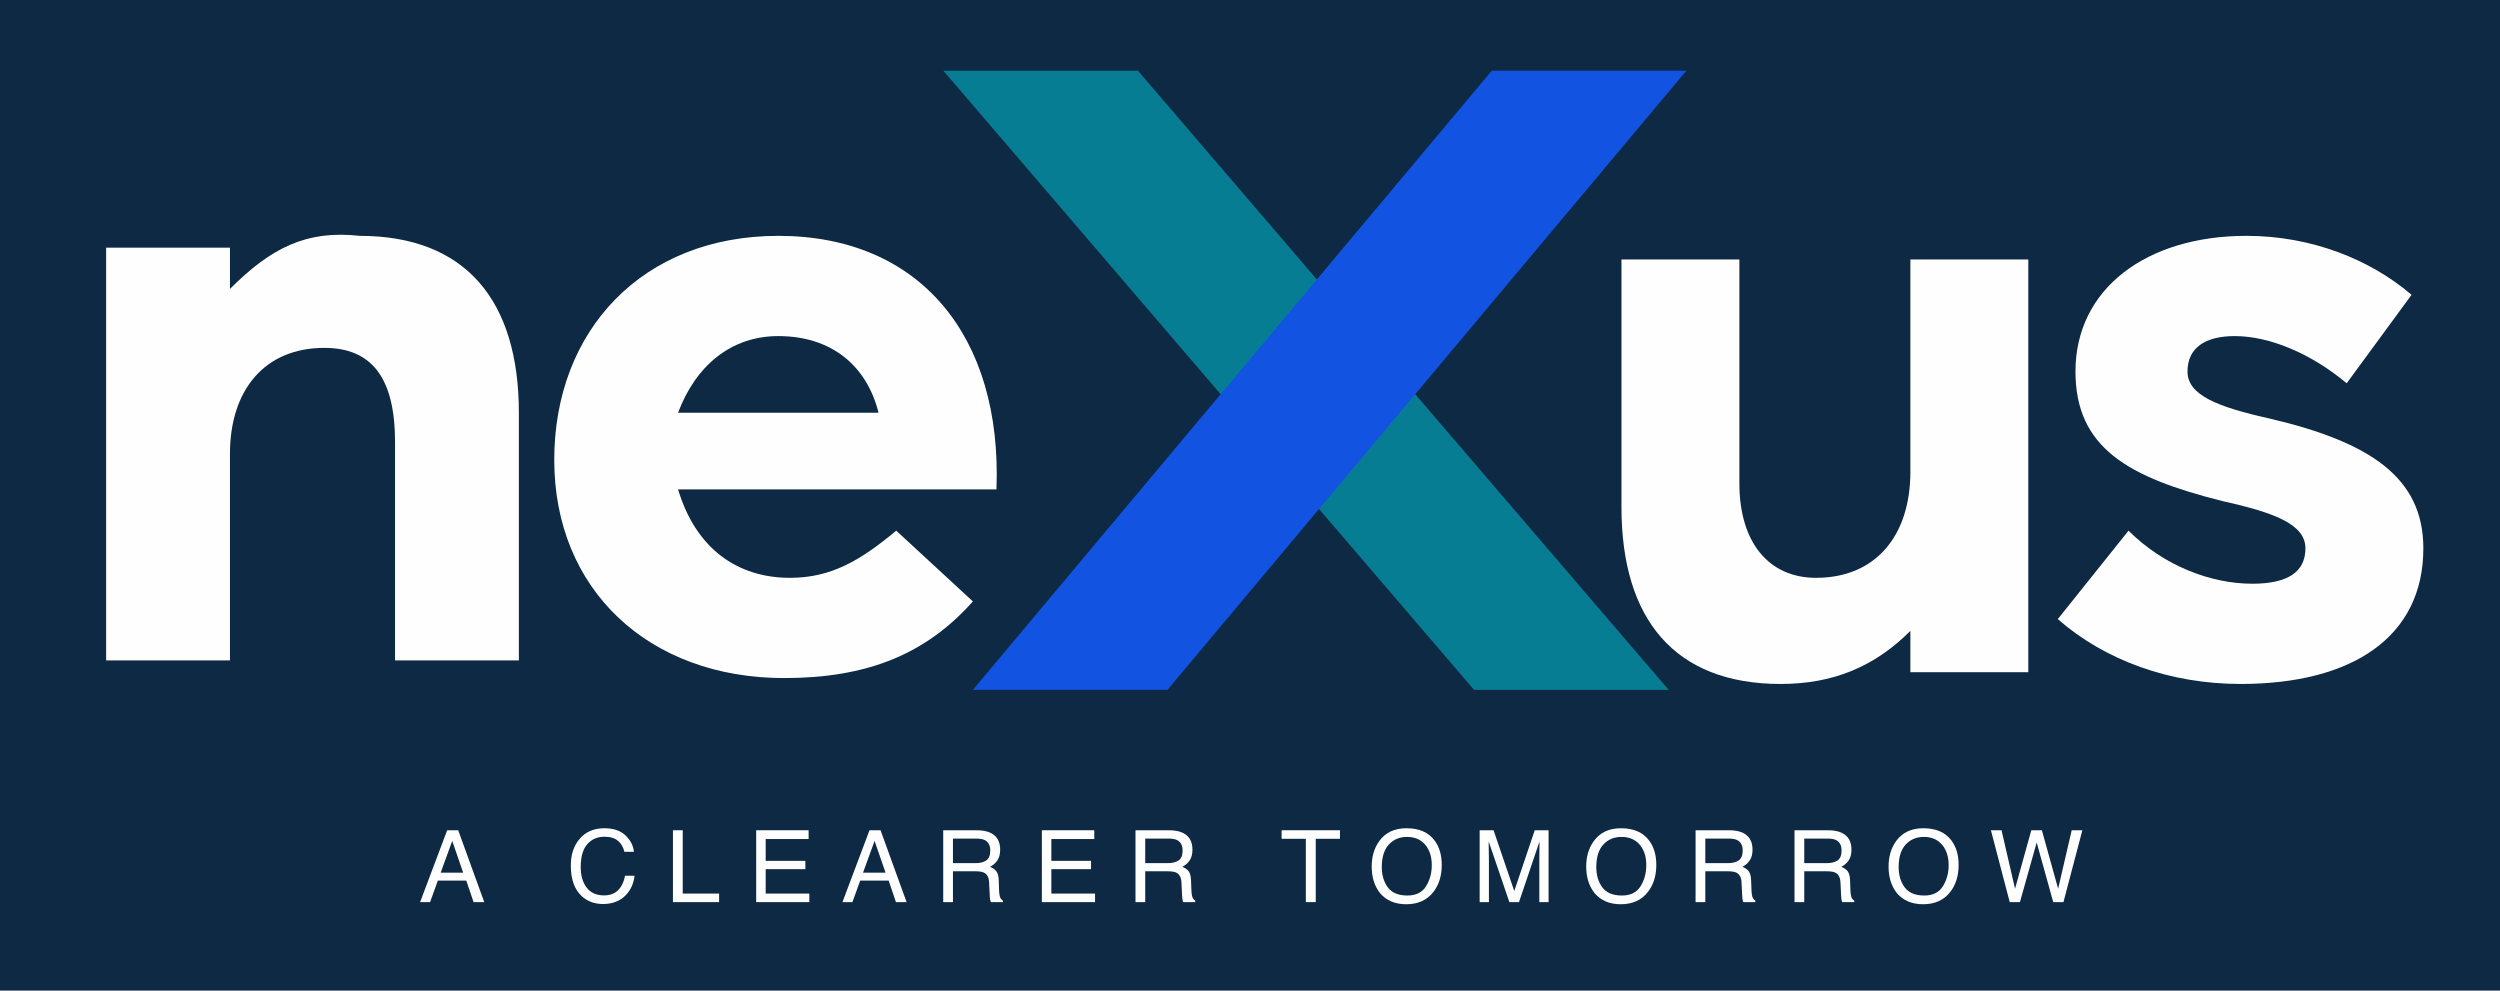
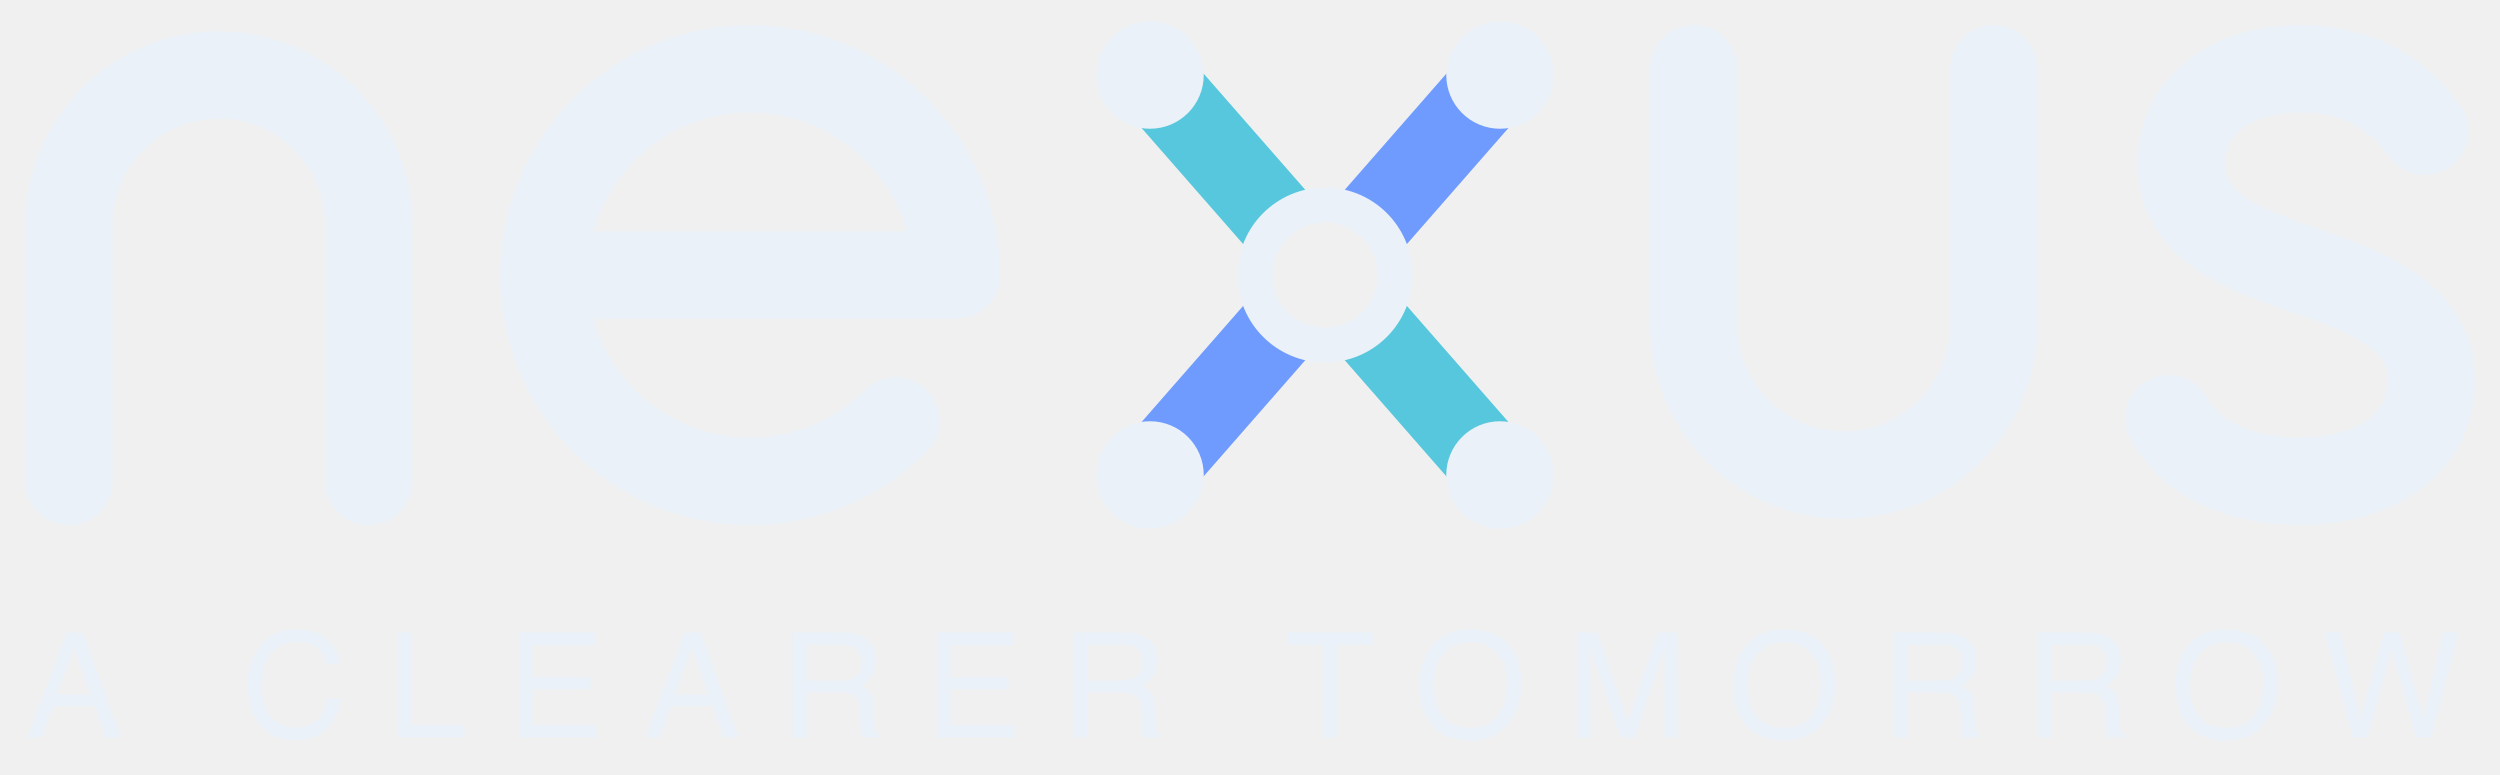
- <svg xmlns="http://www.w3.org/2000/svg" viewBox="0 0 424 168" role="img" aria-label="neXus — A CLEARER TOMORROW">
-   <path fill="#0E2944" d="M0 0H424V168H0Z" />
-   <g transform="translate(-55 -623)" fill="#FEFEFE">
-     <path d="M73 735V665H94V672C101 665 107 662 116 663C134 663 143 674 143 693V735H122V698C122 687 118 682 110 682C100 682 94 689 94 700V735Z" />
-     <path fill-rule="evenodd" d="M224 706H170C173 716 180 721 189 721C196 721 201 718 207 713L220 725C212 734 202 738 188 738C165 738 149 723 149 701C149 679 164 663 187 663C211 663 225 680 224 706ZM170 693H204C202 685 196 680 187 680C179 680 173 685 170 693Z" />
-     <path d="M330 667H350V705C350 715 355 721 363 721C373 721 379 714 379 703V667H399V737H379V730C373 736 366 739 357 739C339 739 330 728 330 709Z" />
-     <path d="M464 673L453 688C447 683 440 680 434 680C429 680 426 682 426 686C426 690 431 692 440 694C457 698 466 704 466 716C466 731 454 739 435 739C423 739 412 735 404 728L416 713C422 719 430 722 437 722C443 722 446 720 446 716C446 712 441 710 432 708C416 704 407 699 407 686C407 672 419 663 436 663C447 663 457 667 464 673Z" />
-     <path fill="#077D93" d="M215 635H248L338 740H305Z" />
-     <path fill="#1353E2" d="M308 635H341L253 740H220Z" />
+ <svg xmlns="http://www.w3.org/2000/svg" viewBox="-2 -2 200 62" role="img" aria-label="neXus — A CLEARER TOMORROW">
+   <defs>
+     <mask id="wt-d" maskUnits="userSpaceOnUse" x="80" y="-2" width="48" height="44">
+       <rect x="80" y="-2" width="48" height="44" fill="#fff" />
+       <circle cx="104" cy="20" r="5.6" fill="#000" />
+     </mask>
+   </defs>
+   <g fill="none" stroke="#eaf1f8" stroke-width="7" stroke-linecap="round" stroke-linejoin="round">
+     <path d="M3.5 36.5V16A12 12 0 0 1 27.5 16V36.5" />
+     <path transform="translate(38 0)" d="M3.5 20H36.5A16.5 16.5 0 1 0 31.67 31.67" />
+     <path transform="translate(130 0)" d="M3.5 3.5V24A12 12 0 0 0 27.5 24V3.5" />
+     <path transform="translate(168 0)" d="M24 8.5C21.5 5 18 3.5 14 3.5C8.5 3.5 4.5 6.5 4.5 11C4.5 15.5 8 17.5 14 19.5C20 21.5 24.5 23.5 24.5 28.5C24.5 33.5 20 36.5 14 36.5C9.5 36.5 5.5 35 3.5 31.5" />
  </g>
-   <g transform="translate(71 153)" fill="#FEFEFE">
+   <g mask="url(#wt-d)" stroke-width="6.6" stroke-linecap="round">
+     <path d="M90 4L118 36" stroke="#56c7dc" />
+     <path d="M118 4L90 36" stroke="#6f9bff" />
+   </g>
+   <g fill="#eaf1f8">
+     <circle cx="90" cy="4" r="4.3" />
+     <circle cx="118" cy="4" r="4.3" />
+     <circle cx="90" cy="36" r="4.3" />
+     <circle cx="118" cy="36" r="4.3" />
+   </g>
+   <circle cx="104" cy="20" r="5.6" fill="none" stroke="#eaf1f8" stroke-width="2.8" />
+   <g transform="translate(0 57) scale(.69)" fill="#eaf1f8">
    <path d="M7.55 -5.00L5.70 -10.38L3.74 -5.00ZM4.84 -12.19L6.71 -12.19L11.13 -0.00L9.32 -0.00L8.08 -3.65L3.26 -3.65L1.94 -0.00L0.25 -0.00Z" />
    <path d="M31.50 -12.53Q33.81 -12.53 35.09 -11.31Q36.37 -10.09 36.51 -8.53L34.90 -8.53Q34.62 -9.71 33.81 -10.40Q32.99 -11.09 31.51 -11.09Q29.71 -11.09 28.60 -9.82Q27.49 -8.56 27.49 -5.94Q27.49 -3.80 28.49 -2.47Q29.49 -1.14 31.48 -1.14Q33.30 -1.14 34.26 -2.54Q34.77 -3.28 35.01 -4.48L36.62 -4.48Q36.41 -2.56 35.20 -1.25Q33.74 0.32 31.28 0.32Q29.15 0.32 27.71 -0.97Q25.81 -2.67 25.81 -6.23Q25.81 -8.92 27.24 -10.65Q28.78 -12.53 31.50 -12.53Z" />
    <path d="M43.13 -12.19L44.79 -12.19L44.79 -1.45L50.96 -1.45L50.96 -0.00L43.13 -0.00Z" />
    <path d="M57.25 -12.19L66.14 -12.19L66.14 -10.70L58.86 -10.70L58.86 -7.00L65.59 -7.00L65.59 -5.59L58.86 -5.59L58.86 -1.45L66.26 -1.45L66.26 -0.00L57.25 -0.00Z" />
    <path d="M79.19 -5.00L77.33 -10.38L75.37 -5.00ZM76.47 -12.19L78.34 -12.19L82.76 -0.00L80.95 -0.00L79.72 -3.65L74.89 -3.65L73.57 -0.00L71.88 -0.00Z" />
    <path d="M94.44 -6.61Q95.60 -6.61 96.27 -7.07Q96.95 -7.54 96.95 -8.75Q96.95 -10.05 96.00 -10.53Q95.50 -10.77 94.65 -10.77L90.62 -10.77L90.62 -6.61ZM88.97 -12.19L94.61 -12.19Q96.00 -12.19 96.91 -11.79Q98.63 -11.01 98.63 -8.91Q98.63 -7.81 98.18 -7.11Q97.72 -6.42 96.91 -5.99Q97.62 -5.70 97.98 -5.23Q98.35 -4.76 98.39 -3.69L98.44 -2.06Q98.47 -1.36 98.56 -1.02Q98.71 -0.44 99.09 -0.27L99.09 -0.00L97.07 -0.00Q96.98 -0.16 96.93 -0.41Q96.88 -0.66 96.85 -1.37L96.75 -3.40Q96.69 -4.60 95.86 -5.01Q95.39 -5.23 94.38 -5.23L90.62 -5.23L90.62 -0.00L88.97 -0.00Z" />
    <path d="M105.70 -12.19L114.59 -12.19L114.59 -10.70L107.31 -10.70L107.31 -7.00L114.04 -7.00L114.04 -5.59L107.31 -5.59L107.31 -1.45L114.72 -1.45L114.72 -0.00L105.70 -0.00Z" />
    <path d="M127.05 -6.61Q128.21 -6.61 128.89 -7.07Q129.57 -7.54 129.57 -8.75Q129.57 -10.05 128.62 -10.53Q128.11 -10.77 127.27 -10.77L123.23 -10.77L123.23 -6.61ZM121.58 -12.19L127.23 -12.19Q128.62 -12.19 129.52 -11.79Q131.24 -11.01 131.24 -8.91Q131.24 -7.81 130.79 -7.11Q130.34 -6.42 129.52 -5.99Q130.24 -5.70 130.60 -5.23Q130.96 -4.76 131.00 -3.69L131.06 -2.06Q131.09 -1.36 131.18 -1.02Q131.33 -0.44 131.71 -0.27L131.71 -0.00L129.68 -0.00Q129.60 -0.16 129.55 -0.41Q129.50 -0.66 129.47 -1.37L129.37 -3.40Q129.31 -4.60 128.48 -5.01Q128.01 -5.23 126.99 -5.23L123.23 -5.23L123.23 -0.00L121.58 -0.00Z" />
    <path d="M156.26 -12.19L156.26 -10.74L152.15 -10.74L152.15 -0.00L150.47 -0.00L150.47 -10.74L146.36 -10.74L146.36 -12.19Z" />
    <path d="M167.53 -12.53Q170.76 -12.53 172.31 -10.45Q173.52 -8.83 173.52 -6.31Q173.52 -3.58 172.14 -1.77Q170.51 0.36 167.50 0.36Q164.68 0.36 163.07 -1.50Q161.64 -3.30 161.64 -6.03Q161.64 -8.51 162.86 -10.27Q164.44 -12.53 167.53 -12.53ZM167.69 -1.12Q169.88 -1.12 170.85 -2.69Q171.83 -4.25 171.83 -6.28Q171.83 -8.43 170.70 -9.75Q169.58 -11.06 167.63 -11.06Q165.74 -11.06 164.54 -9.76Q163.35 -8.46 163.35 -5.93Q163.35 -3.90 164.37 -2.51Q165.40 -1.12 167.69 -1.12Z" />
    <path d="M179.95 -12.19L182.31 -12.19L185.82 -1.88L189.29 -12.19L191.64 -12.19L191.64 -0.00L190.07 -0.00L190.07 -7.20Q190.07 -7.57 190.08 -8.43Q190.10 -9.30 190.10 -10.28L186.62 -0.00L184.99 -0.00L181.48 -10.28L181.48 -9.91Q181.48 -9.46 181.50 -8.55Q181.52 -7.63 181.52 -7.20L181.52 -0.00L179.95 -0.00Z" />
    <path d="M203.91 -12.53Q207.14 -12.53 208.69 -10.45Q209.91 -8.83 209.91 -6.31Q209.91 -3.58 208.52 -1.77Q206.89 0.36 203.88 0.36Q201.07 0.36 199.46 -1.50Q198.02 -3.30 198.02 -6.03Q198.02 -8.51 199.25 -10.27Q200.83 -12.53 203.91 -12.53ZM204.08 -1.12Q206.26 -1.12 207.24 -2.69Q208.21 -4.25 208.21 -6.28Q208.21 -8.43 207.09 -9.75Q205.96 -11.06 204.01 -11.06Q202.12 -11.06 200.92 -9.76Q199.73 -8.46 199.73 -5.93Q199.73 -3.90 200.75 -2.51Q201.78 -1.12 204.08 -1.12Z" />
    <path d="M222.04 -6.61Q223.21 -6.61 223.88 -7.07Q224.56 -7.54 224.56 -8.75Q224.56 -10.05 223.61 -10.53Q223.11 -10.77 222.26 -10.77L218.22 -10.77L218.22 -6.61ZM216.57 -12.19L222.22 -12.19Q223.61 -12.19 224.52 -11.79Q226.23 -11.01 226.23 -8.91Q226.23 -7.81 225.78 -7.11Q225.33 -6.42 224.52 -5.99Q225.23 -5.70 225.59 -5.23Q225.95 -4.76 225.99 -3.69L226.05 -2.06Q226.08 -1.36 226.17 -1.02Q226.32 -0.44 226.70 -0.27L226.70 -0.00L224.67 -0.00Q224.59 -0.16 224.54 -0.41Q224.49 -0.66 224.46 -1.37L224.36 -3.40Q224.30 -4.60 223.47 -5.01Q223.00 -5.23 221.98 -5.23L218.22 -5.23L218.22 -0.00L216.57 -0.00Z" />
    <path d="M238.82 -6.61Q239.98 -6.61 240.66 -7.07Q241.33 -7.54 241.33 -8.75Q241.33 -10.05 240.39 -10.53Q239.88 -10.77 239.04 -10.77L235.00 -10.77L235.00 -6.61ZM233.35 -12.19L238.99 -12.19Q240.39 -12.19 241.29 -11.79Q243.01 -11.01 243.01 -8.91Q243.01 -7.81 242.56 -7.11Q242.11 -6.42 241.29 -5.99Q242.01 -5.70 242.37 -5.23Q242.73 -4.76 242.77 -3.69L242.83 -2.06Q242.85 -1.36 242.95 -1.02Q243.09 -0.44 243.48 -0.27L243.48 -0.00L241.45 -0.00Q241.37 -0.16 241.32 -0.41Q241.27 -0.66 241.24 -1.37L241.14 -3.40Q241.08 -4.60 240.25 -5.01Q239.77 -5.23 238.76 -5.23L235.00 -5.23L235.00 -0.00L233.35 -0.00Z" />
    <path d="M255.19 -12.53Q258.42 -12.53 259.97 -10.45Q261.18 -8.83 261.18 -6.31Q261.18 -3.58 259.80 -1.77Q258.17 0.36 255.16 0.36Q252.34 0.36 250.73 -1.50Q249.30 -3.30 249.30 -6.03Q249.30 -8.51 250.52 -10.27Q252.10 -12.53 255.19 -12.53ZM255.36 -1.12Q257.54 -1.12 258.51 -2.69Q259.49 -4.25 259.49 -6.28Q259.49 -8.43 258.36 -9.75Q257.24 -11.06 255.29 -11.06Q253.40 -11.06 252.20 -9.76Q251.01 -8.46 251.01 -5.93Q251.01 -3.90 252.03 -2.51Q253.06 -1.12 255.36 -1.12Z" />
    <path d="M268.46 -12.19L270.75 -2.27L273.51 -12.19L275.30 -12.19L278.06 -2.27L280.36 -12.19L282.17 -12.19L278.96 -0.00L277.23 -0.00L274.42 -10.11L271.58 -0.00L269.85 -0.00L266.66 -12.19Z" />
  </g>
</svg>
